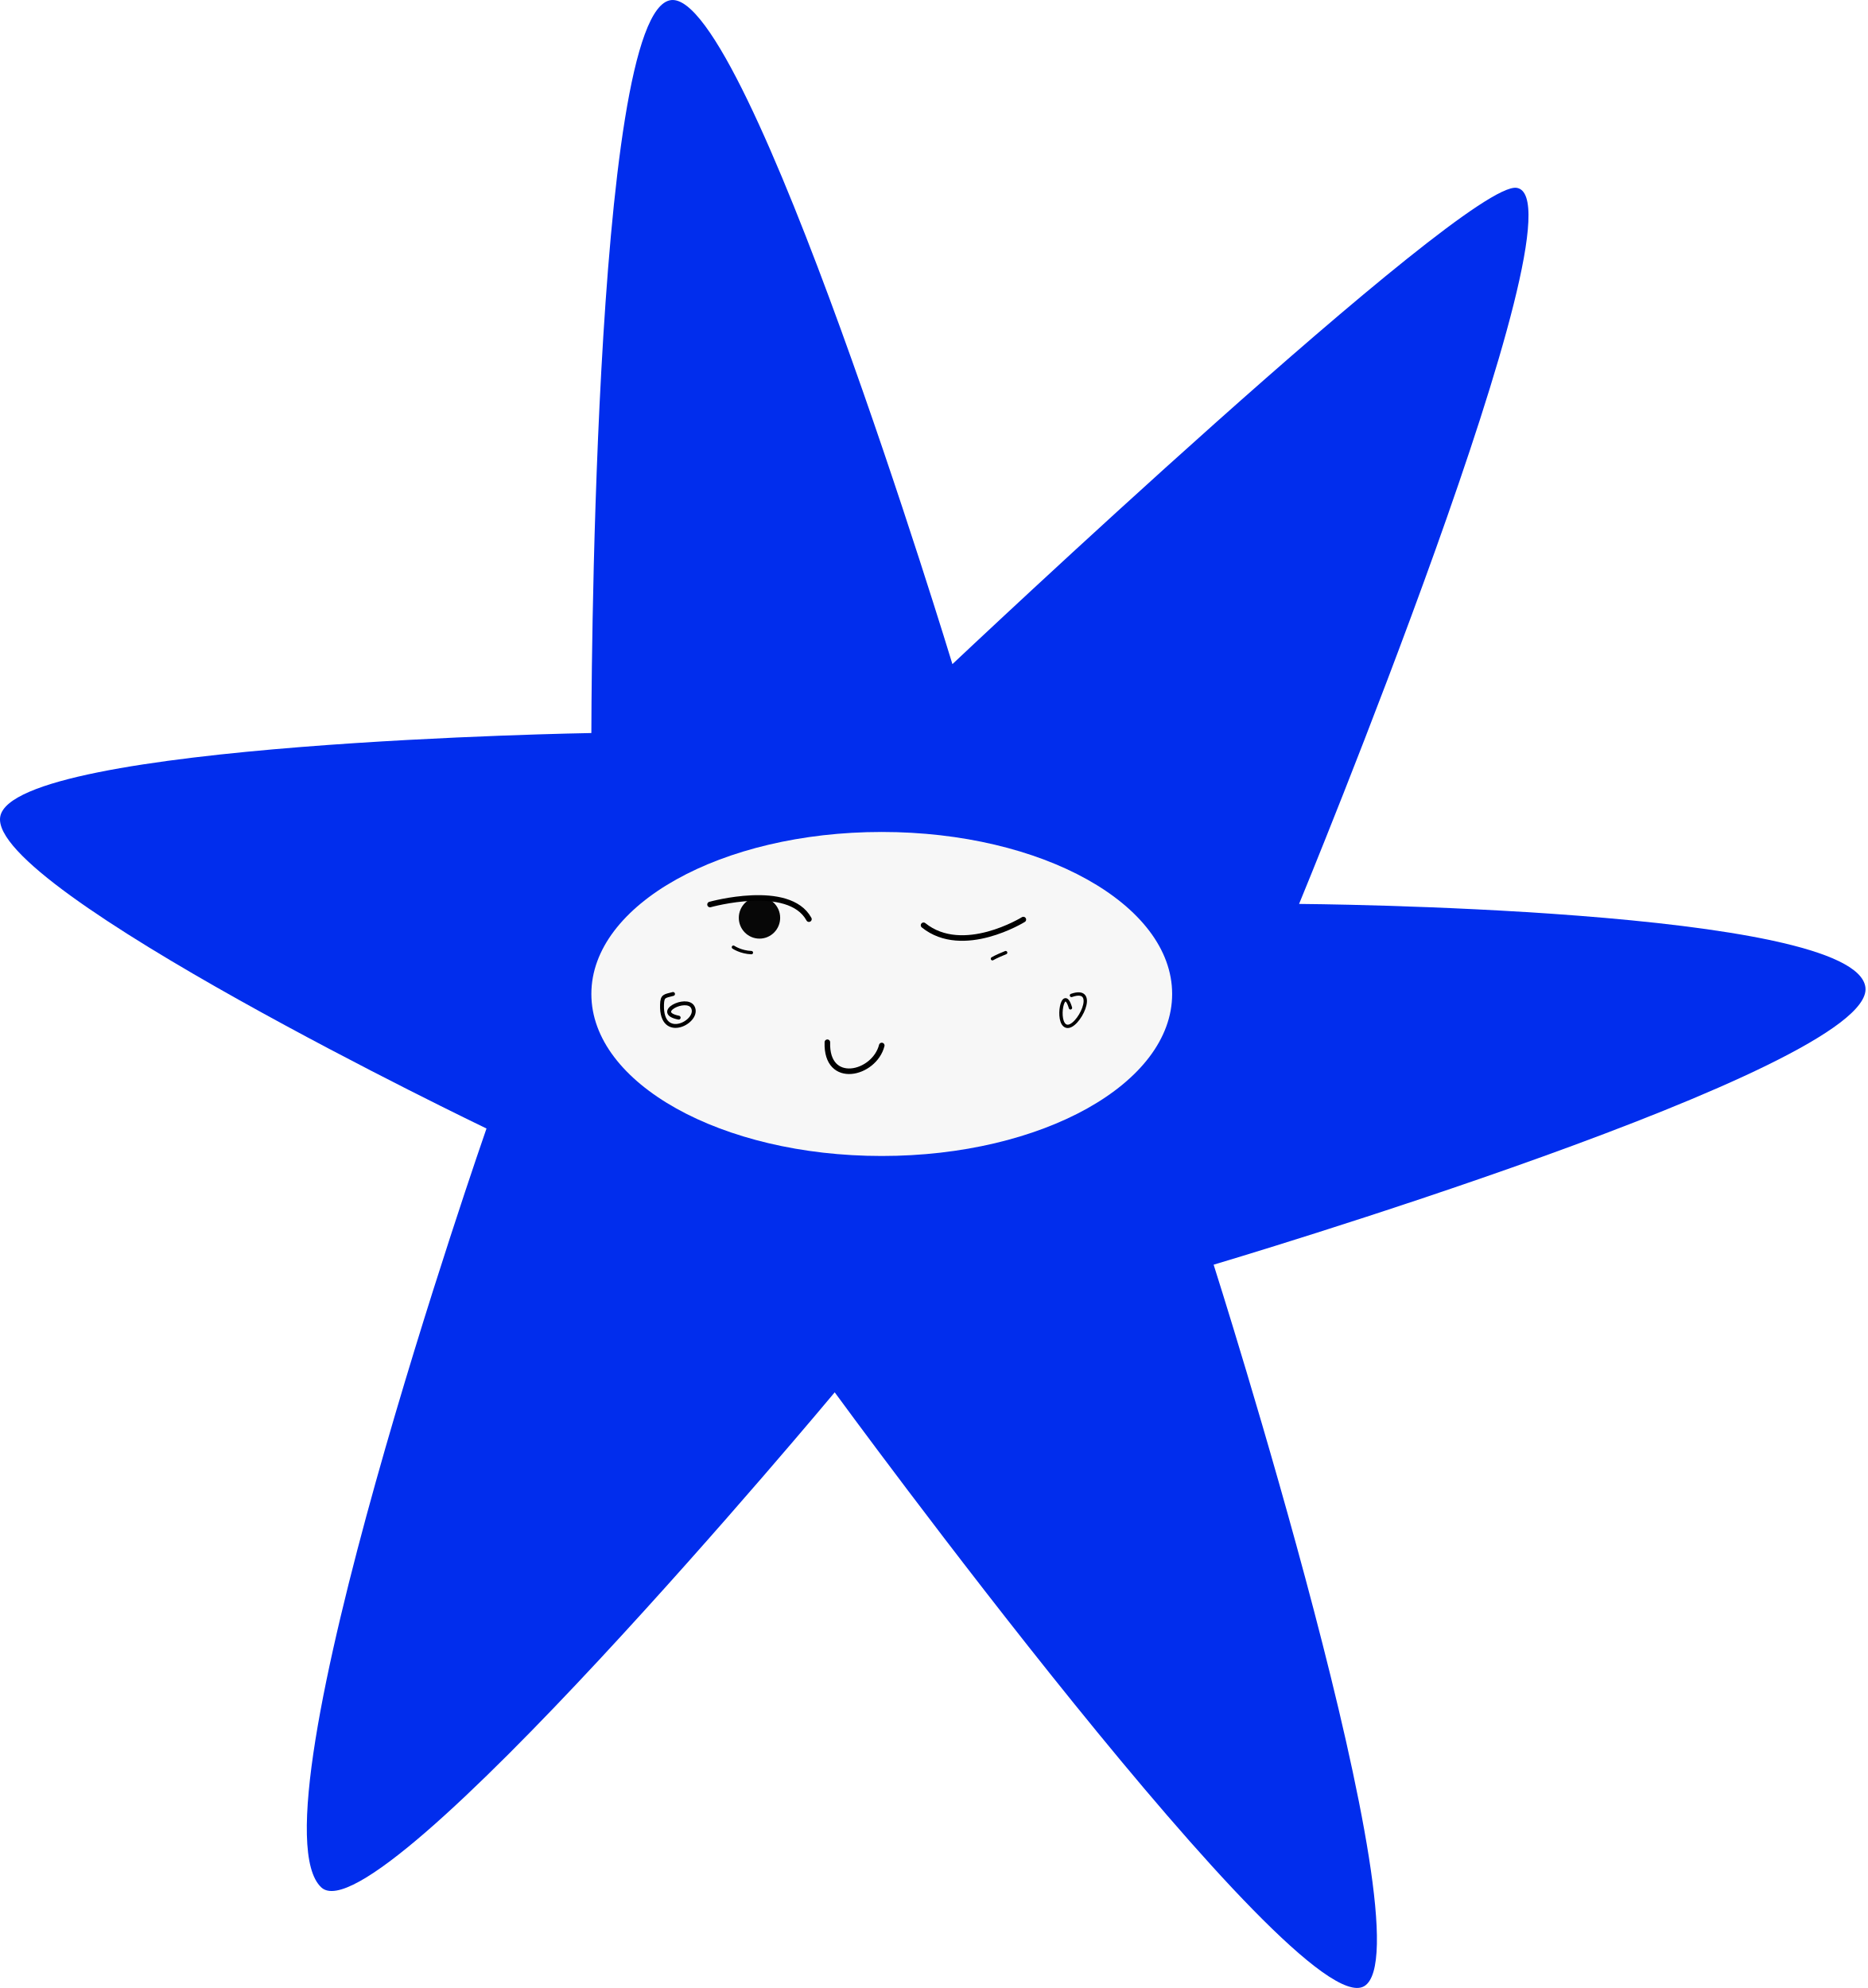
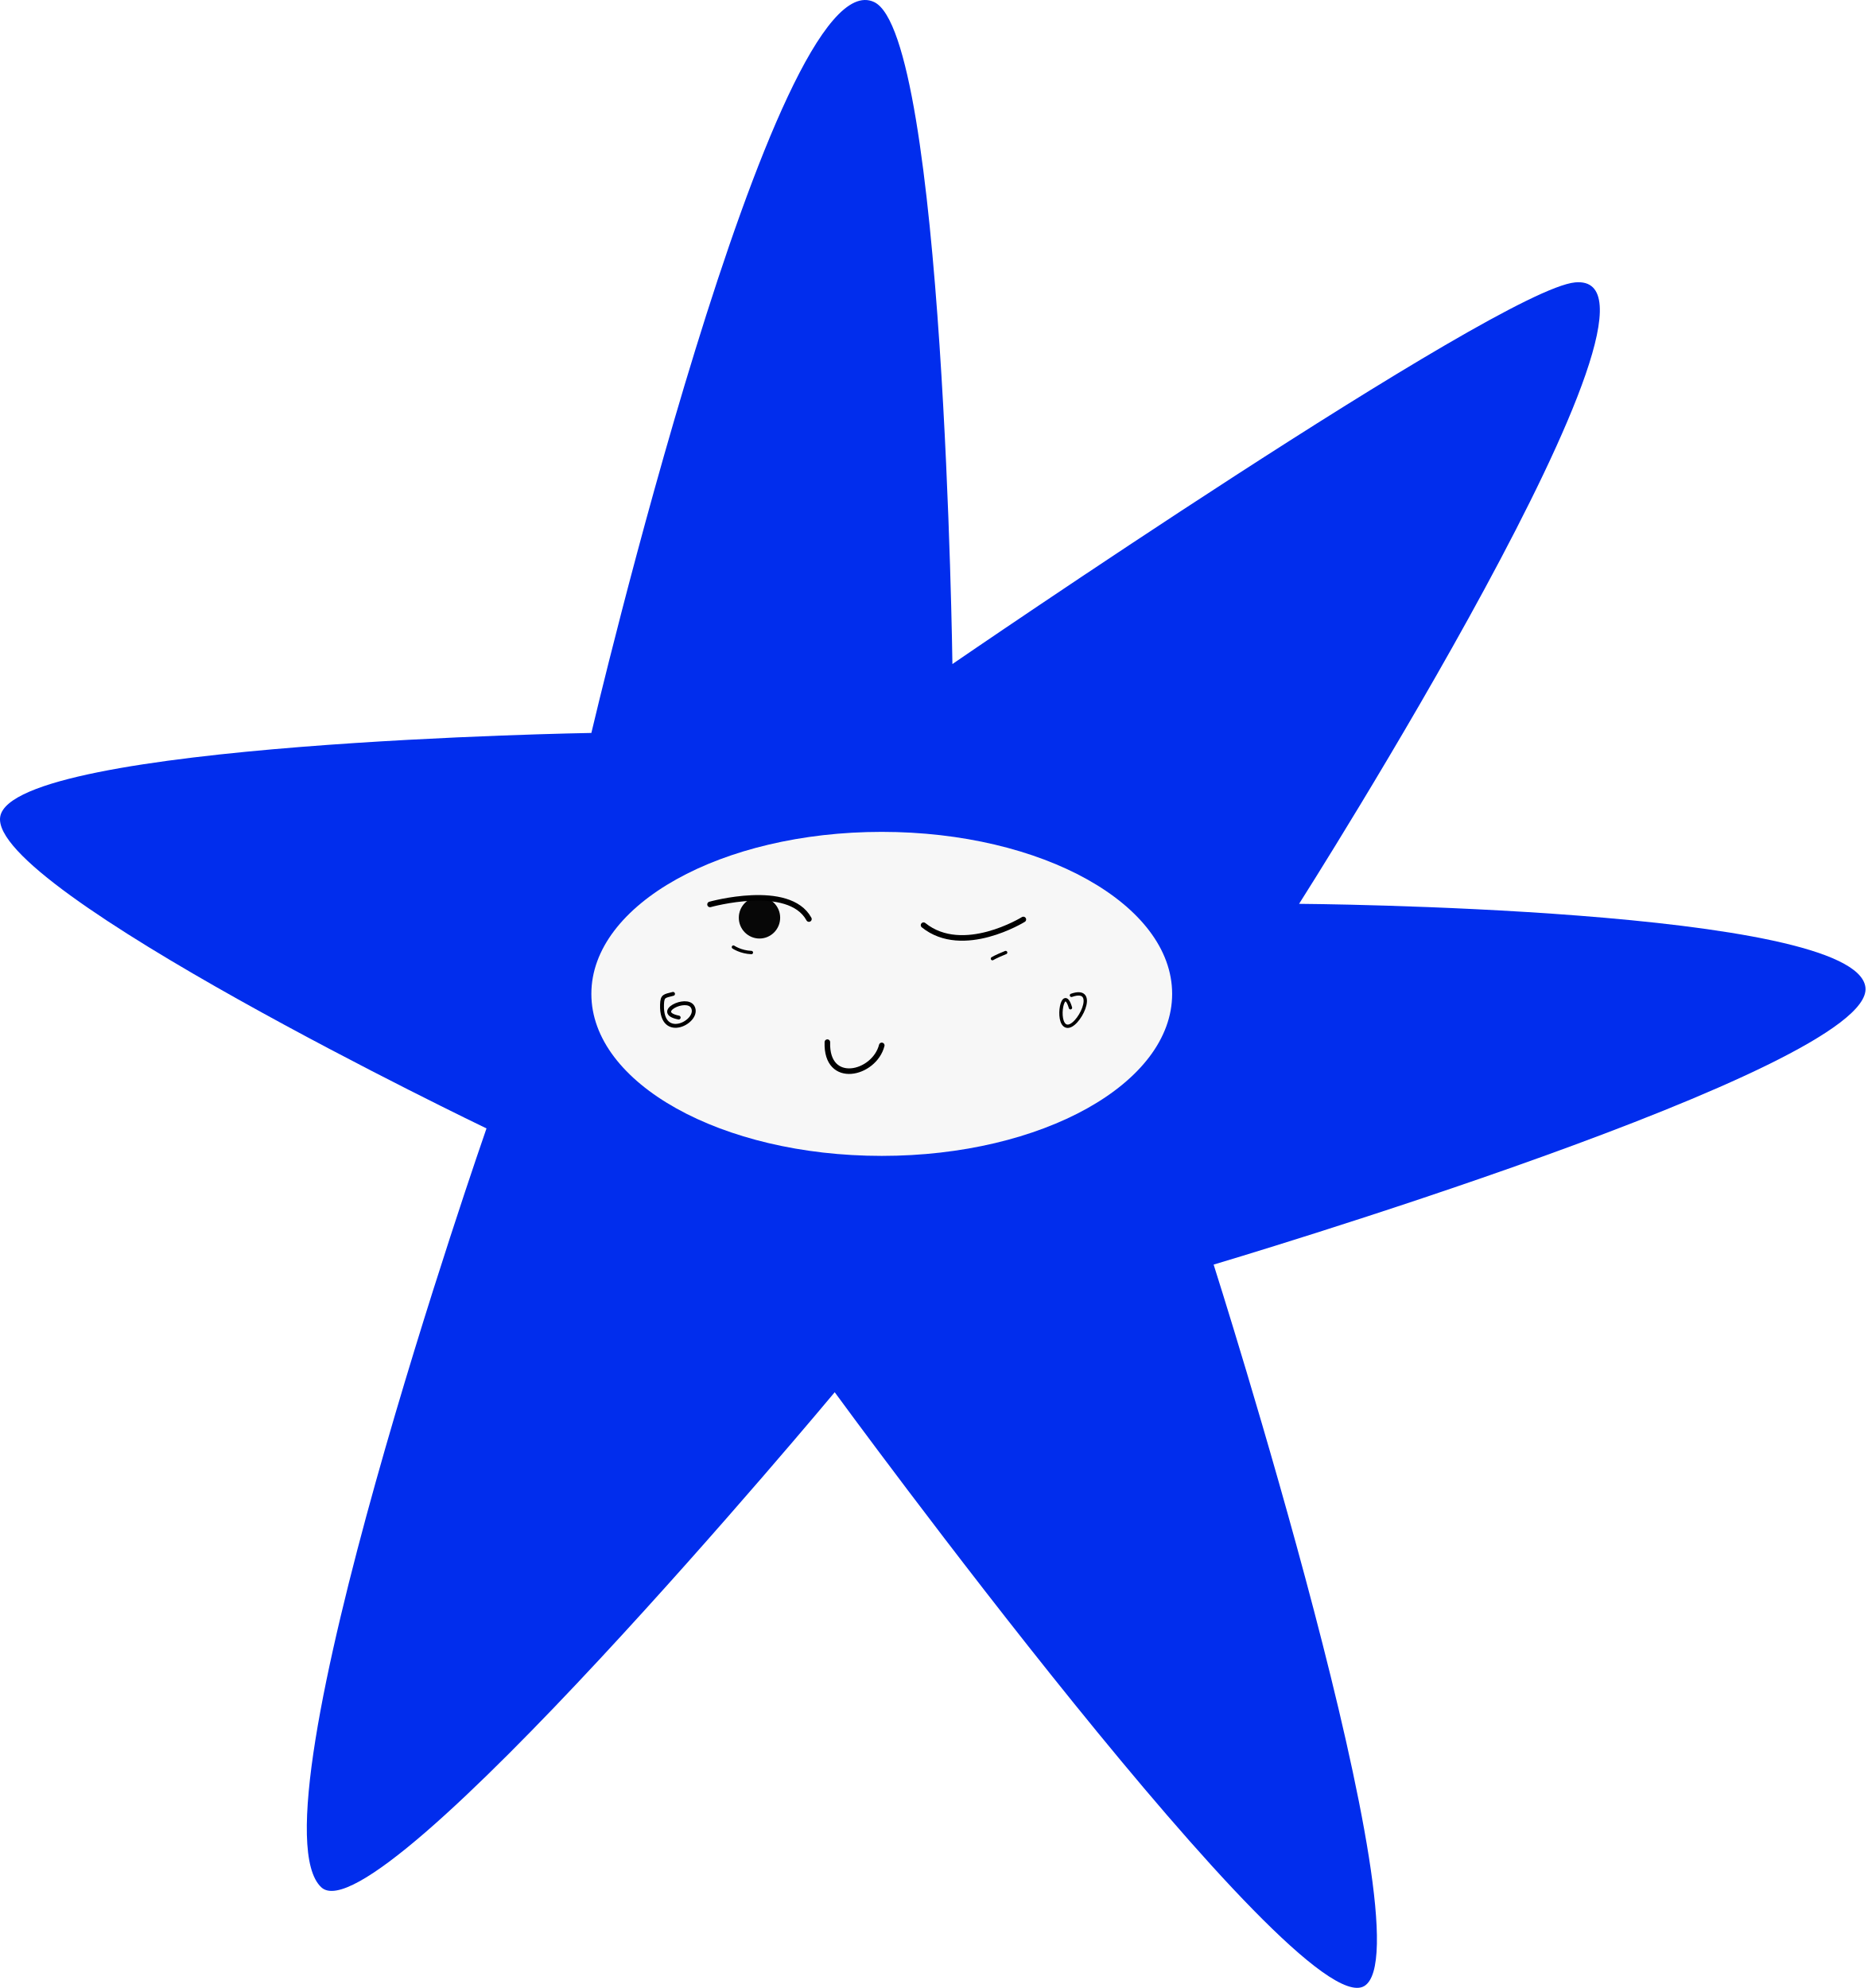
- <svg xmlns="http://www.w3.org/2000/svg" width="927px" height="987px" viewBox="0 0 927 987" version="1.1" xml:space="preserve" style="fill-rule:evenodd;clip-rule:evenodd;stroke-linecap:round;stroke-linejoin:round;stroke-miterlimit:1.5;">
-   <path d="M333.157,0.047c38.143,-4.573 139.676,329.68 139.676,329.68c0,0 254.579,-240.3 280.113,-236.473c36.445,5.463 -108.004,355.525 -108.004,355.525c0,0 276.629,1.828 281.173,41.5c4.607,40.216 -323.595,137.612 -323.595,137.612c0,0 108.002,339.01 74.697,358.239c-33.306,19.229 -262.818,-294.865 -262.818,-294.865c0,0 -226.628,271.924 -254.864,245.815c-37.283,-34.474 81.988,-376.799 81.988,-376.799c0,0 -247.766,-118.937 -241.402,-154.846c6.522,-36.801 293.465,-41.5 293.465,-41.5c0,0 0.011,-359.145 39.572,-363.889Z" style="fill:#012ded;" />
-   <ellipse cx="437.754" cy="493.486" rx="144.169" ry="80.434" style="fill:#f7f7f7;" />
-   <path d="M334.134,493.486c-4.306,1.147 -5.316,0.862 -5.466,5.28c-0.642,18.824 19.235,8.229 15.224,1.179c-3.094,-5.439 -19.689,2.79 -6.956,5.294" style="fill:none;stroke:#000;stroke-width:1.93px;" />
-   <path d="M531.443,500.377c-3.61,-12.312 -7.458,7.558 -2.002,9.104c5.68,1.609 16.477,-20.173 2.497,-15.275" style="fill:none;stroke:#000;stroke-width:1.66px;" />
-   <path d="M410.755,517.447c-0.723,21.713 23.299,16.064 26.999,1.614" style="fill:none;stroke:#000;stroke-width:2.76px;" />
-   <path d="M364.107,470.265c0,0 3.578,2.471 8.927,2.696" style="fill:none;stroke:#000;stroke-width:1.66px;" />
-   <path d="M492.707,475.984c0,0 1.592,-1.02 6.562,-3.022" style="fill:none;stroke:#000;stroke-width:1.66px;" />
-   <ellipse cx="377.051" cy="455.673" rx="10.266" ry="10.335" style="fill:#070707;" />
-   <path d="M352.502,449.07c0,0 39.135,-10.955 49.098,7.265" style="fill:none;stroke:#000;stroke-width:2.76px;" />
-   <path d="M508.05,456.547c0,0 -30.009,18.577 -49.546,2.83" style="fill:none;stroke:#000;stroke-width:2.76px;" />
+ <svg xmlns="http://www.w3.org/2000/svg" width="927px" height="987px" version="1.1" xml:space="preserve" style="fill-rule:evenodd;clip-rule:evenodd;stroke-linecap:round;stroke-linejoin:round;stroke-miterlimit:1.5;">
+   <path d="M433.953,1.01c34.778,16.319 38.881,328.67 38.881,328.67c0,0 270.825,-185.859 309.113,-189.473c63.134,-5.959 -137.004,308.525 -137.004,308.525c0,0 276.629,1.828 281.173,41.5c4.607,40.216 -323.595,137.612 -323.595,137.612c0,0 108.002,339.01 74.697,358.239c-33.306,19.229 -262.818,-294.865 -262.818,-294.865c0,0 -226.628,271.924 -254.864,245.815c-37.283,-34.474 81.988,-376.799 81.988,-376.799c0,0 -247.766,-118.937 -241.402,-154.846c6.522,-36.801 293.465,-41.5 293.465,-41.5c0,0 90.806,-386.135 140.368,-362.879Z" style="fill:#012ded;" />
+   <ellipse cx="437.754" cy="493.44" rx="144.169" ry="80.434" style="fill:#f7f7f7;" />
+   <path d="M334.134,493.44c-4.306,1.147 -5.316,0.862 -5.466,5.28c-0.642,18.824 19.235,8.229 15.224,1.179c-3.094,-5.439 -19.689,2.79 -6.956,5.294" style="fill:none;stroke:#000;stroke-width:1.93px;" />
+   <path d="M531.443,500.33c-3.61,-12.312 -7.458,7.558 -2.002,9.104c5.68,1.609 16.477,-20.173 2.497,-15.275" style="fill:none;stroke:#000;stroke-width:1.66px;" />
+   <path d="M410.755,517.401c-0.723,21.713 23.299,16.064 26.999,1.614" style="fill:none;stroke:#000;stroke-width:2.76px;" />
+   <path d="M364.107,470.219c0,0 3.578,2.471 8.927,2.696" style="fill:none;stroke:#000;stroke-width:1.66px;" />
+   <path d="M492.707,475.937c0,0 1.592,-1.02 6.562,-3.022" style="fill:none;stroke:#000;stroke-width:1.66px;" />
+   <ellipse cx="377.051" cy="455.626" rx="10.266" ry="10.335" style="fill:#070707;" />
+   <path d="M352.502,449.024c0,0 39.135,-10.955 49.098,7.265" style="fill:none;stroke:#000;stroke-width:2.76px;" />
+   <path d="M508.05,456.5c0,0 -30.009,18.577 -49.546,2.83" style="fill:none;stroke:#000;stroke-width:2.76px;" />
</svg>
